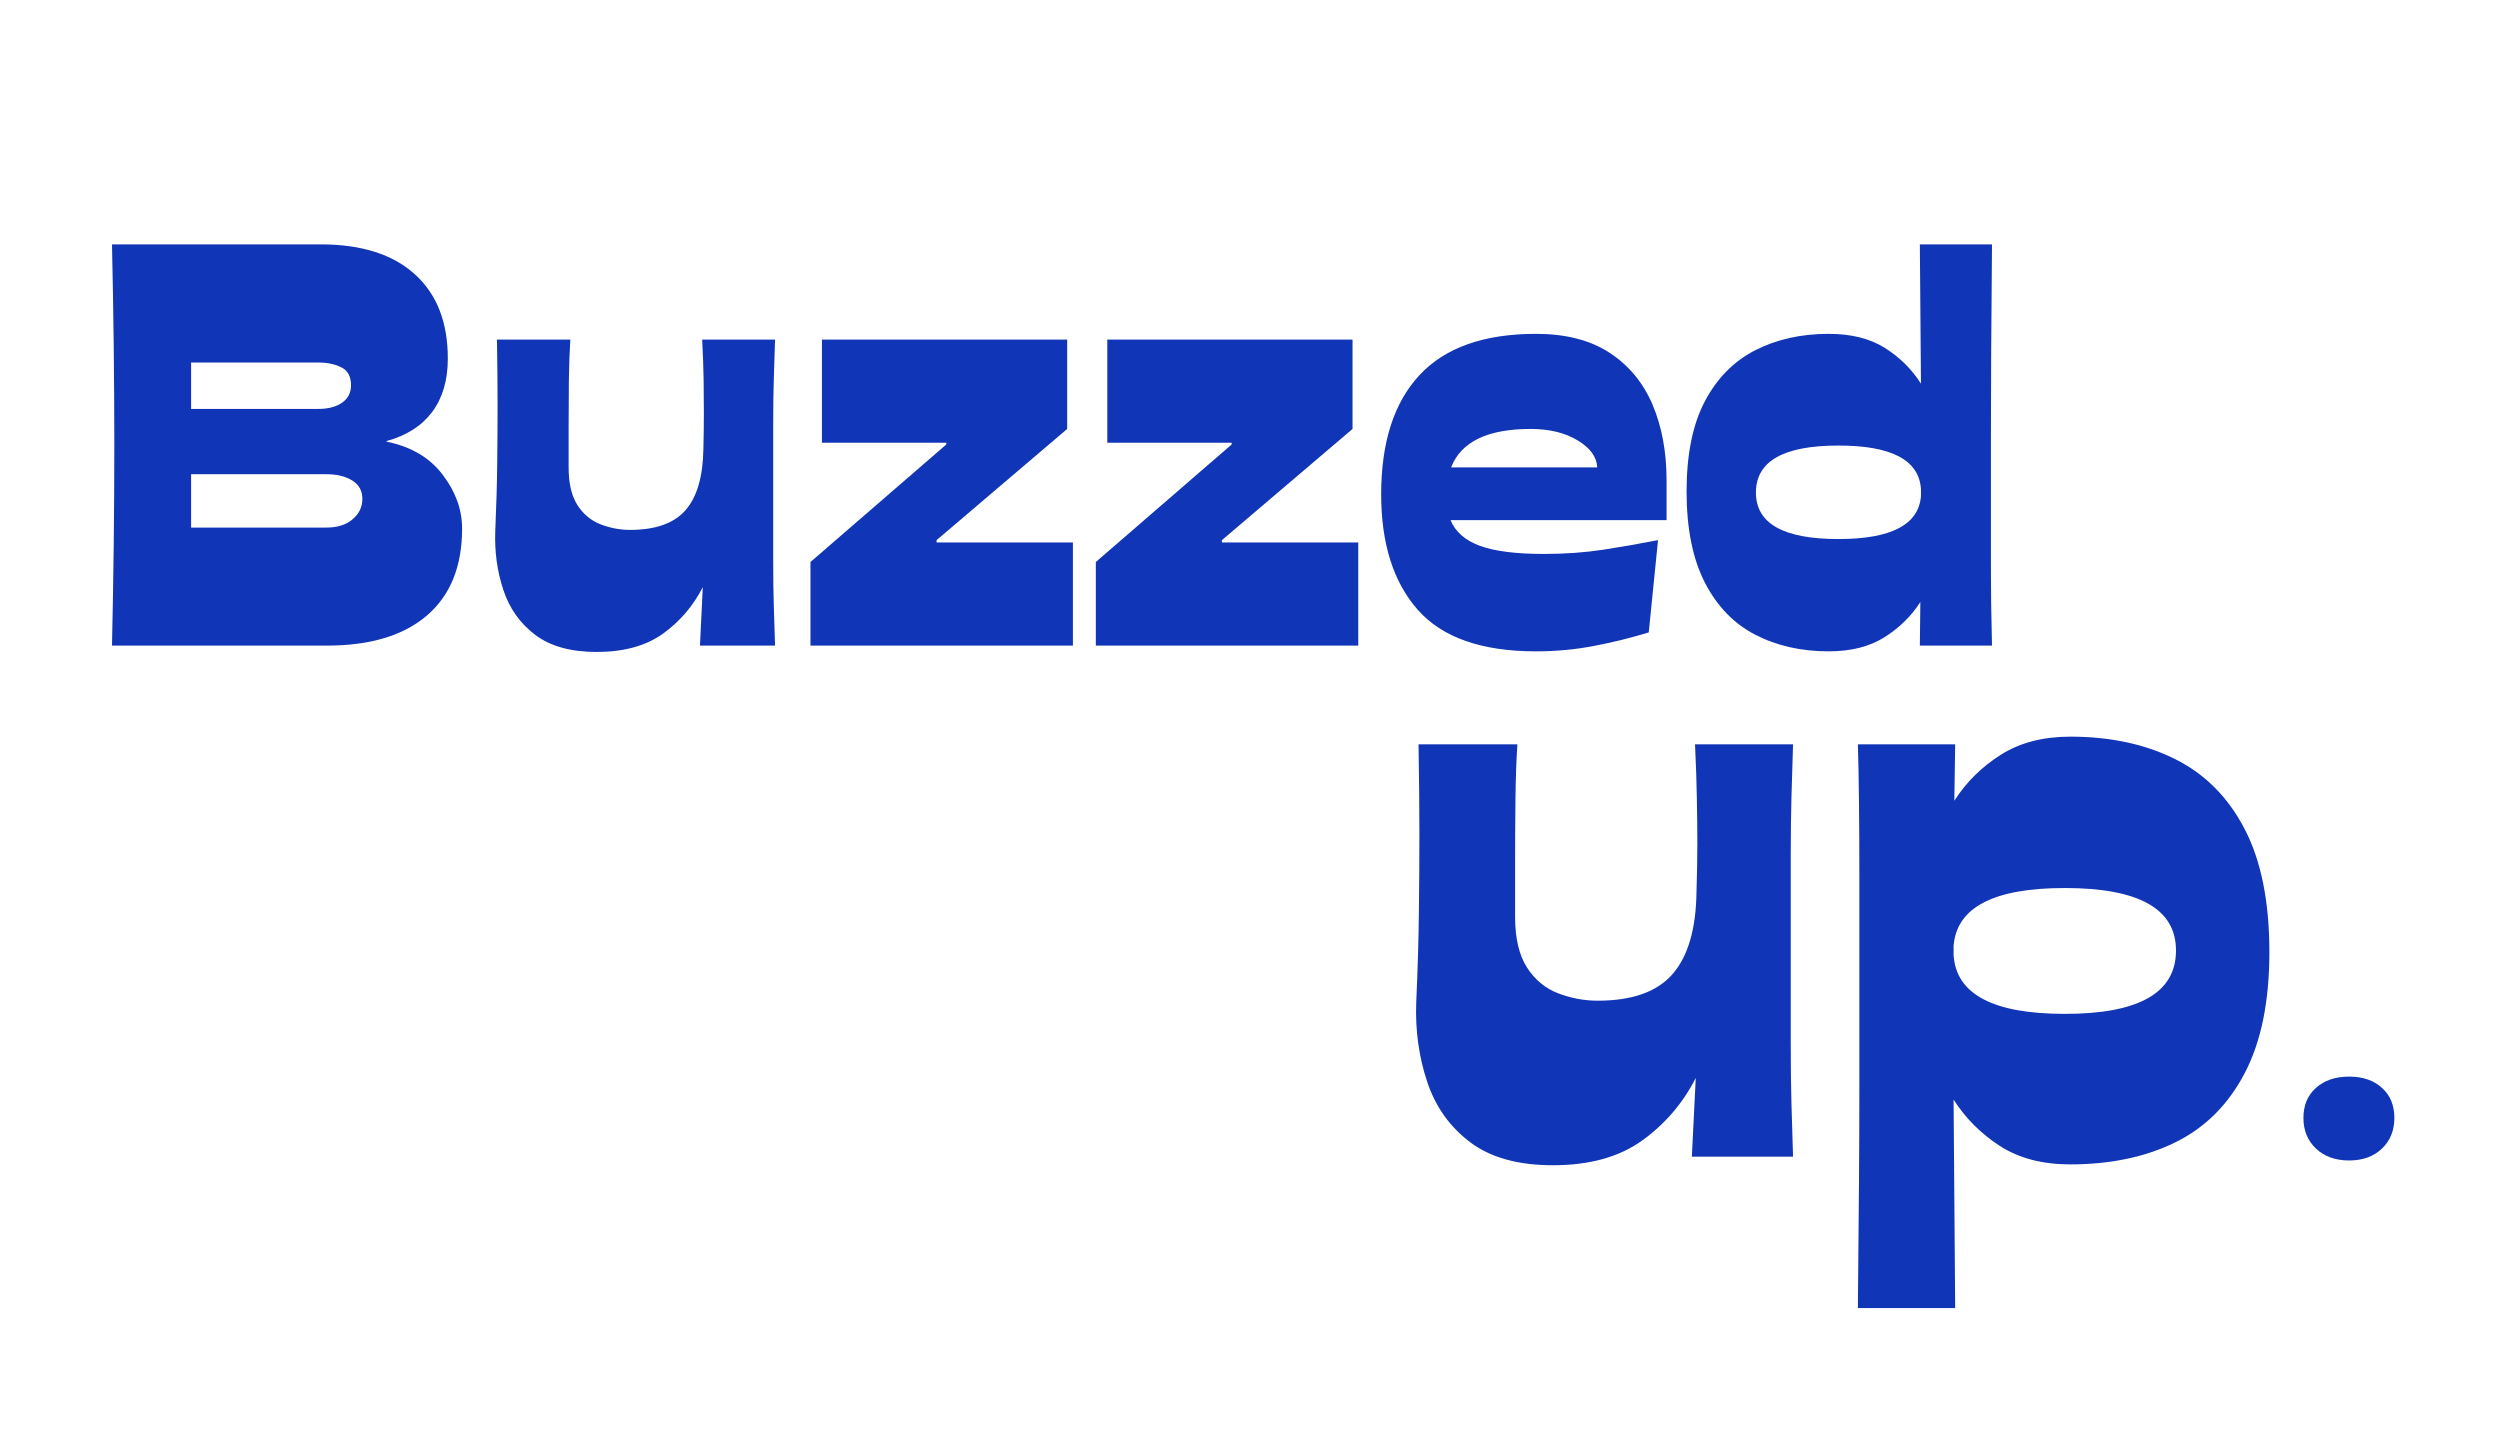
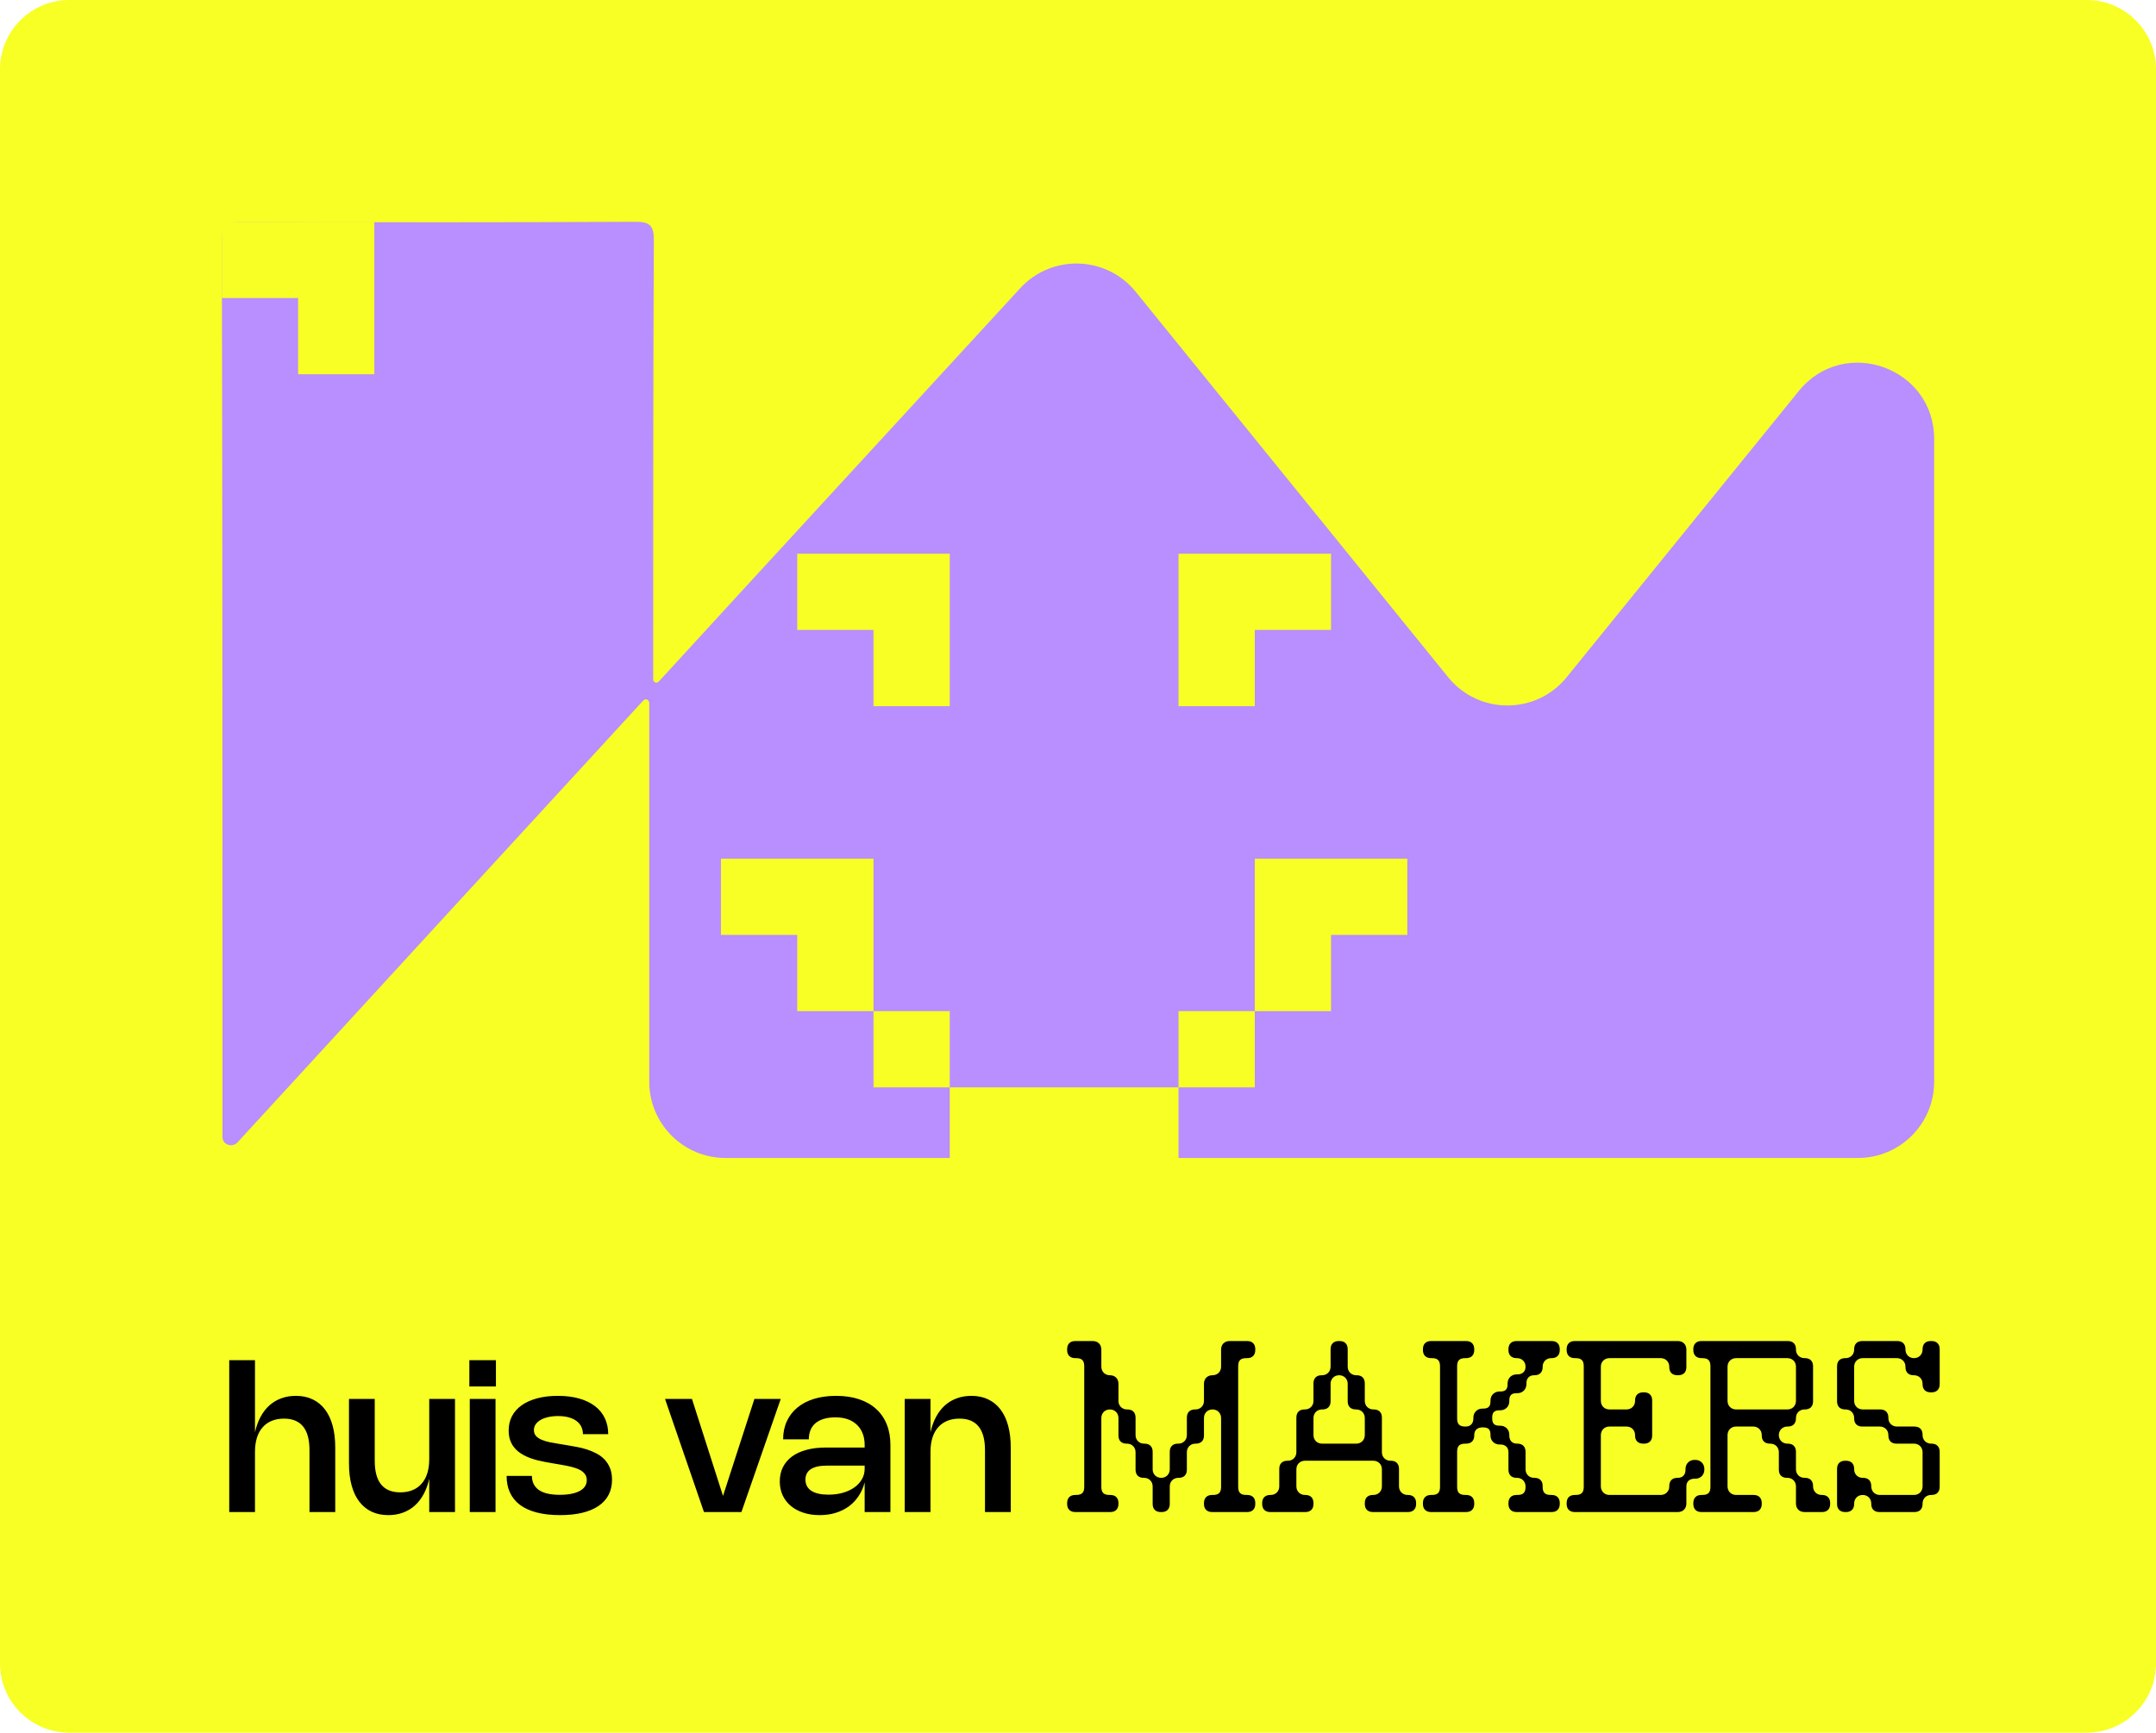
- <svg xmlns="http://www.w3.org/2000/svg" width="320" height="185" viewBox="8 106 320 185" preserveAspectRatio="xMidYMid meet" version="1.0">
-   <defs>
-     <g />
-     <clipPath id="3680de41d1">
-       <rect x="0" width="250" y="0" height="92" />
-     </clipPath>
-     <clipPath id="7bb8ec2561">
-       <rect x="0" width="117" y="0" height="124" />
-     </clipPath>
-     <clipPath id="6a9d308880">
-       <rect x="0" width="17" y="0" height="75" />
-     </clipPath>
-   </defs>
-   <g transform="matrix(1, 0, 0, 1, 18, 116)">
-     <g clip-path="url(#3680de41d1)">
-       <g fill="#1035b6" fill-opacity="1">
-         <g transform="translate(0.664163, 72.63838)">
-           <g>
-             <path d="M 3.672 0 C 3.766 -4.207 3.836 -8.445 3.891 -12.719 C 3.941 -17 3.969 -21.316 3.969 -25.672 C 3.969 -29.879 3.941 -34.16 3.891 -38.516 C 3.836 -42.867 3.766 -47.148 3.672 -51.359 L 30.375 -51.359 C 35.602 -51.359 39.625 -50.082 42.438 -47.531 C 45.25 -44.988 46.656 -41.395 46.656 -36.75 C 46.656 -33.969 45.984 -31.68 44.641 -29.891 C 43.297 -28.109 41.352 -26.875 38.812 -26.188 L 38.812 -26.109 C 41.938 -25.473 44.328 -24.066 45.984 -21.891 C 47.648 -19.723 48.484 -17.414 48.484 -14.969 C 48.484 -10.125 46.977 -6.414 43.969 -3.844 C 40.969 -1.281 36.703 0 31.172 0 Z M 13.797 -15.109 L 31.109 -15.109 C 32.523 -15.109 33.645 -15.461 34.469 -16.172 C 35.301 -16.879 35.719 -17.75 35.719 -18.781 C 35.719 -19.812 35.289 -20.594 34.438 -21.125 C 33.582 -21.664 32.473 -21.938 31.109 -21.938 L 13.797 -21.938 Z M 13.797 -30.297 L 30.078 -30.297 C 31.348 -30.297 32.363 -30.562 33.125 -31.094 C 33.883 -31.633 34.266 -32.375 34.266 -33.312 C 34.266 -34.438 33.859 -35.203 33.047 -35.609 C 32.242 -36.023 31.254 -36.234 30.078 -36.234 L 13.797 -36.234 Z M 13.797 -30.297 " />
-           </g>
-         </g>
-       </g>
-       <g fill="#1035b6" fill-opacity="1">
-         <g transform="translate(50.61131, 72.63838)">
-           <g>
-             <path d="M 38.594 -39.172 C 38.539 -37.516 38.488 -35.852 38.438 -34.188 C 38.383 -32.52 38.359 -30.551 38.359 -28.281 C 38.359 -26.008 38.359 -23.113 38.359 -19.594 C 38.359 -16.07 38.359 -13.172 38.359 -10.891 C 38.359 -8.617 38.383 -6.66 38.438 -5.016 C 38.488 -3.379 38.539 -1.707 38.594 0 L 28.984 0 L 29.344 -7.484 C 28.125 -5.086 26.426 -3.102 24.25 -1.531 C 22.07 0.031 19.242 0.812 15.766 0.812 C 12.441 0.812 9.812 0.078 7.875 -1.391 C 5.945 -2.859 4.594 -4.773 3.812 -7.141 C 3.031 -9.516 2.688 -12 2.781 -14.594 C 2.926 -17.926 3.008 -20.836 3.031 -23.328 C 3.062 -25.816 3.078 -28.297 3.078 -30.766 C 3.078 -33.242 3.051 -36.047 3 -39.172 L 12.391 -39.172 C 12.297 -37.703 12.234 -35.953 12.203 -33.922 C 12.18 -31.898 12.172 -29.883 12.172 -27.875 C 12.172 -25.875 12.172 -24.188 12.172 -22.812 C 12.172 -20.758 12.551 -19.145 13.312 -17.969 C 14.07 -16.801 15.062 -15.984 16.281 -15.516 C 17.508 -15.047 18.758 -14.812 20.031 -14.812 C 23.301 -14.812 25.672 -15.656 27.141 -17.344 C 28.609 -19.031 29.367 -21.633 29.422 -25.156 C 29.461 -26.82 29.484 -28.336 29.484 -29.703 C 29.484 -31.078 29.473 -32.508 29.453 -34 C 29.43 -35.488 29.367 -37.211 29.266 -39.172 Z M 38.594 -39.172 " />
-           </g>
-         </g>
-       </g>
-       <g fill="#1035b6" fill-opacity="1">
-         <g transform="translate(92.27066, 72.63838)">
-           <g>
-             <path d="M 1.469 0 L 1.469 -10.703 L 18.859 -25.75 L 18.859 -25.969 L 2.938 -25.969 L 2.938 -39.172 L 34.328 -39.172 L 34.328 -27.734 L 17.609 -13.5 L 17.609 -13.203 L 35.062 -13.203 L 35.062 0 Z M 1.469 0 " />
-           </g>
-         </g>
-       </g>
-       <g fill="#1035b6" fill-opacity="1">
-         <g transform="translate(128.7959, 72.63838)">
-           <g>
-             <path d="M 1.469 0 L 1.469 -10.703 L 18.859 -25.75 L 18.859 -25.969 L 2.938 -25.969 L 2.938 -39.172 L 34.328 -39.172 L 34.328 -27.734 L 17.609 -13.5 L 17.609 -13.203 L 35.062 -13.203 L 35.062 0 Z M 1.469 0 " />
-           </g>
-         </g>
-       </g>
-       <g fill="#1035b6" fill-opacity="1">
-         <g transform="translate(165.3211, 72.63838)">
-           <g>
-             <path d="M 21.281 0.734 C 14.332 0.734 9.289 -1.035 6.156 -4.578 C 3.031 -8.129 1.469 -13.055 1.469 -19.359 C 1.469 -26.016 3.102 -31.102 6.375 -34.625 C 9.656 -38.145 14.625 -39.906 21.281 -39.906 C 25.094 -39.906 28.234 -39.098 30.703 -37.484 C 33.172 -35.867 35.004 -33.656 36.203 -30.844 C 37.398 -28.031 38 -24.789 38 -21.125 L 38 -16.062 L 10.344 -16.062 C 10.977 -14.551 12.238 -13.453 14.125 -12.766 C 16.008 -12.078 18.734 -11.734 22.297 -11.734 C 24.992 -11.734 27.539 -11.914 29.938 -12.281 C 32.332 -12.656 34.656 -13.062 36.906 -13.5 L 35.719 -1.688 C 33.469 -1 31.145 -0.426 28.75 0.031 C 26.352 0.5 23.863 0.734 21.281 0.734 Z M 10.422 -22.812 L 29.125 -22.812 C 29.07 -24.133 28.238 -25.285 26.625 -26.266 C 25.008 -27.242 23.004 -27.734 20.609 -27.734 C 15.086 -27.734 11.691 -26.094 10.422 -22.812 Z M 10.422 -22.812 " />
-           </g>
-         </g>
-       </g>
-       <g fill="#1035b6" fill-opacity="1">
-         <g transform="translate(204.4134, 72.63838)">
-           <g>
-             <path d="M 19.656 0.734 C 16.133 0.734 13.004 0.023 10.266 -1.391 C 7.523 -2.805 5.375 -5.031 3.812 -8.062 C 2.25 -11.102 1.469 -14.992 1.469 -19.734 C 1.469 -24.473 2.25 -28.32 3.812 -31.281 C 5.375 -34.238 7.523 -36.414 10.266 -37.812 C 13.004 -39.207 16.133 -39.906 19.656 -39.906 C 22.539 -39.906 24.938 -39.305 26.844 -38.109 C 28.75 -36.91 30.289 -35.383 31.469 -33.531 L 31.328 -51.359 L 40.562 -51.359 C 40.52 -45.578 40.484 -40.691 40.453 -36.703 C 40.43 -32.723 40.422 -29.023 40.422 -25.609 C 40.422 -23.891 40.422 -21.867 40.422 -19.547 C 40.422 -17.223 40.422 -14.836 40.422 -12.391 C 40.422 -9.953 40.43 -7.645 40.453 -5.469 C 40.484 -3.289 40.52 -1.469 40.562 0 L 31.328 0 L 31.391 -5.578 C 30.223 -3.766 28.688 -2.258 26.781 -1.062 C 24.875 0.133 22.5 0.734 19.656 0.734 Z M 10.344 -19.594 C 10.344 -15.625 13.863 -13.641 20.906 -13.641 C 27.656 -13.641 31.176 -15.473 31.469 -19.141 L 31.469 -20.031 C 31.227 -23.75 27.707 -25.609 20.906 -25.609 C 13.863 -25.609 10.344 -23.602 10.344 -19.594 Z M 10.344 -19.594 " />
-           </g>
-         </g>
-       </g>
-     </g>
-   </g>
-   <g transform="matrix(1, 0, 0, 1, 185, 157)">
-     <g clip-path="url(#7bb8ec2561)">
-       <g fill="#1035b6" fill-opacity="1">
-         <g transform="translate(0.526101, 97.05735)">
-           <g>
-             <path d="M 51.984 -52.781 C 51.922 -50.531 51.852 -48.285 51.781 -46.047 C 51.719 -43.805 51.688 -41.156 51.688 -38.094 C 51.688 -35.031 51.688 -31.129 51.688 -26.391 C 51.688 -21.641 51.688 -17.734 51.688 -14.672 C 51.688 -11.609 51.719 -8.973 51.781 -6.766 C 51.852 -4.555 51.922 -2.301 51.984 0 L 39.031 0 L 39.531 -10.078 C 37.883 -6.848 35.594 -4.176 32.656 -2.062 C 29.727 0.039 25.926 1.094 21.25 1.094 C 16.77 1.094 13.227 0.102 10.625 -1.875 C 8.02 -3.852 6.191 -6.438 5.141 -9.625 C 4.086 -12.82 3.625 -16.172 3.75 -19.672 C 3.945 -24.148 4.062 -28.066 4.094 -31.422 C 4.133 -34.785 4.156 -38.129 4.156 -41.453 C 4.156 -44.785 4.117 -48.562 4.047 -52.781 L 16.703 -52.781 C 16.566 -50.801 16.484 -48.441 16.453 -45.703 C 16.422 -42.973 16.406 -40.254 16.406 -37.547 C 16.406 -34.848 16.406 -32.578 16.406 -30.734 C 16.406 -27.961 16.914 -25.785 17.938 -24.203 C 18.957 -22.629 20.289 -21.531 21.938 -20.906 C 23.582 -20.281 25.266 -19.969 26.984 -19.969 C 31.391 -19.969 34.582 -21.102 36.562 -23.375 C 38.539 -25.645 39.562 -29.148 39.625 -33.891 C 39.695 -36.141 39.734 -38.188 39.734 -40.031 C 39.734 -41.875 39.711 -43.801 39.672 -45.812 C 39.641 -47.82 39.562 -50.145 39.438 -52.781 Z M 51.984 -52.781 " />
-           </g>
-         </g>
-       </g>
-       <g fill="#1035b6" fill-opacity="1">
-         <g transform="translate(56.65308, 97.05735)">
-           <g>
-             <path d="M 31.328 -53.766 C 36.461 -53.766 40.941 -52.805 44.766 -50.891 C 48.586 -48.984 51.551 -46.004 53.656 -41.953 C 55.77 -37.898 56.828 -32.645 56.828 -26.188 C 56.828 -19.863 55.77 -14.691 53.656 -10.672 C 51.551 -6.648 48.586 -3.703 44.766 -1.828 C 40.941 0.047 36.461 0.984 31.328 0.984 C 27.766 0.984 24.766 0.195 22.328 -1.375 C 19.891 -2.957 17.914 -4.938 16.406 -7.312 L 16.609 19.375 L 4.156 19.375 C 4.219 13.176 4.266 7.836 4.297 3.359 C 4.328 -1.117 4.344 -5.086 4.344 -8.547 C 4.344 -12.004 4.344 -15.25 4.344 -18.281 C 4.344 -20.582 4.344 -23.297 4.344 -26.422 C 4.344 -29.555 4.344 -32.77 4.344 -36.062 C 4.344 -39.363 4.328 -42.477 4.297 -45.406 C 4.266 -48.344 4.219 -50.801 4.156 -52.781 L 16.609 -52.781 L 16.5 -45.562 C 18.02 -47.938 20 -49.895 22.438 -51.438 C 24.875 -52.988 27.836 -53.766 31.328 -53.766 Z M 16.406 -25.797 C 16.738 -20.785 21.484 -18.281 30.641 -18.281 C 40.129 -18.281 44.875 -20.984 44.875 -26.391 C 44.875 -31.723 40.129 -34.391 30.641 -34.391 C 21.547 -34.391 16.801 -31.922 16.406 -26.984 Z M 16.406 -25.797 " />
-           </g>
-         </g>
-       </g>
-     </g>
-   </g>
-   <g transform="matrix(1, 0, 0, 1, 301, 195)">
-     <g clip-path="url(#6a9d308880)">
-       <g fill="#1035b6" fill-opacity="1">
-         <g transform="translate(0.35476, 58.75871)">
-           <g>
-             <path d="M 7.328 0.781 C 5.578 0.781 4.164 0.273 3.094 -0.734 C 2.02 -1.754 1.484 -3.062 1.484 -4.656 C 1.484 -6.281 2.02 -7.566 3.094 -8.516 C 4.164 -9.473 5.578 -9.953 7.328 -9.953 C 9.078 -9.953 10.477 -9.473 11.531 -8.516 C 12.594 -7.566 13.125 -6.281 13.125 -4.656 C 13.125 -3.062 12.594 -1.754 11.531 -0.734 C 10.477 0.273 9.078 0.781 7.328 0.781 Z M 7.328 0.781 " />
-           </g>
-         </g>
-       </g>
-     </g>
-   </g>
+ <svg xmlns="http://www.w3.org/2000/svg" width="311" height="250" viewBox="0 0 311 250" fill="none">
+   <rect width="311" height="250" rx="10" fill="#F8FF24" />
+   <path d="M93.335 100.926C93.113 100.835 92.903 100.952 92.741 101.129C73.387 122.194 54.032 143.261 34.252 164.835C33.513 165.641 32.094 165.169 32.094 164.075V164.075C32.094 120.926 32.094 77.776 32 34.627C32 32.563 32.566 32 34.64 32C53.683 32.094 72.632 32.094 91.676 32C93.75 32 94.316 32.563 94.316 34.627C94.221 54.982 94.221 75.243 94.221 95.599C94.221 96.441 94.221 97.207 94.221 98.034C94.221 98.209 94.32 98.368 94.477 98.446V98.446C94.66 98.537 94.882 98.496 95.021 98.345C112.352 79.417 129.752 60.557 147.162 41.589C151.705 36.639 159.587 36.875 163.819 42.093C178.832 60.602 193.783 79.056 208.895 97.713C213.296 103.147 221.584 103.149 225.987 97.717C237.133 83.967 248.27 70.226 259.476 56.417C266 48.376 279 52.991 279 63.346C279 94.36 279 125.189 279 156.077C279 162.152 274.075 167.077 268 167.077C213.655 167.077 159.293 167.077 104.656 167.077C98.581 167.077 93.656 162.152 93.656 156.077C93.656 137.889 93.656 119.657 93.656 101.49C93.656 101.261 93.547 101.012 93.335 100.926V100.926Z" fill="#B98EFF" />
+   <path d="M126 101.889H137V90.889V79.889H126H115V90.889H126V101.889Z" fill="#F8FF24" />
+   <path d="M43 54H54V43V32H43H32V43H43V54Z" fill="#F8FF24" />
+   <path d="M181 90.889H192V79.889H181H170V90.889V101.889H181V90.889Z" fill="#F8FF24" />
+   <path d="M137 145.889H126V156.889H137V145.889Z" fill="#F8FF24" />
+   <path d="M148 156.889H137V167.889H148H159H170V156.889H159H148Z" fill="#F8FF24" />
+   <path d="M181 145.889H170V156.889H181V145.889Z" fill="#F8FF24" />
+   <path d="M126 123.889H115H104V134.889H115V145.889H126V134.889V123.889Z" fill="#F8FF24" />
+   <path d="M181 123.889V134.889V145.889H192V134.889H203V123.889H192H181Z" fill="#F8FF24" />
+   <path d="M36.782 218.164H33.066V196.254H36.782V206.654C36.969 205.82 37.238 205.077 37.589 204.426C37.939 203.775 38.363 203.224 38.862 202.775C39.365 202.326 39.937 201.986 40.579 201.754C41.22 201.517 41.921 201.399 42.681 201.399C43.584 201.399 44.386 201.566 45.087 201.902C45.792 202.232 46.387 202.716 46.871 203.353C47.359 203.989 47.729 204.771 47.981 205.699C48.233 206.622 48.358 207.675 48.358 208.86V218.164H44.643V209.23C44.643 206.2 43.416 204.685 40.964 204.685C40.307 204.685 39.72 204.791 39.202 205.003C38.684 205.215 38.245 205.526 37.885 205.936C37.524 206.341 37.251 206.839 37.063 207.431C36.876 208.023 36.782 208.702 36.782 209.467V218.164ZM61.917 201.843H65.633V218.164H61.917V213.353C61.734 214.187 61.465 214.929 61.11 215.581C60.76 216.232 60.333 216.782 59.83 217.231C59.331 217.68 58.761 218.021 58.12 218.253C57.478 218.49 56.778 218.608 56.018 218.608C55.115 218.608 54.31 218.443 53.605 218.112C52.904 217.777 52.309 217.291 51.821 216.654C51.337 216.017 50.969 215.238 50.718 214.315C50.466 213.387 50.34 212.331 50.34 211.147V201.843H54.056V210.777C54.056 213.807 55.282 215.322 57.735 215.322C58.396 215.322 58.986 215.216 59.504 215.003C60.022 214.791 60.459 214.483 60.814 214.078C61.174 213.669 61.448 213.168 61.636 212.576C61.823 211.978 61.917 211.3 61.917 210.54V201.843ZM71.538 200.044H67.704V196.254H71.538V200.044ZM71.479 218.164H67.763V201.843H71.479V218.164ZM80.458 201.399C81.612 201.399 82.641 201.527 83.544 201.783C84.447 202.04 85.21 202.408 85.832 202.886C86.453 203.365 86.925 203.945 87.245 204.626C87.571 205.307 87.734 206.074 87.734 206.928H84.085C84.085 206.528 84.006 206.168 83.848 205.847C83.695 205.526 83.465 205.252 83.159 205.026C82.858 204.799 82.486 204.623 82.042 204.5C81.598 204.377 81.084 204.315 80.502 204.315C79.984 204.315 79.51 204.364 79.081 204.463C78.656 204.557 78.291 204.692 77.985 204.87C77.68 205.048 77.44 205.26 77.267 205.507C77.1 205.753 77.016 206.027 77.016 206.328C77.016 206.684 77.119 206.975 77.327 207.202C77.539 207.424 77.818 207.606 78.163 207.749C78.508 207.893 78.898 208.009 79.333 208.097C79.772 208.181 80.218 208.26 80.672 208.334L81.76 208.512C82.21 208.586 82.681 208.67 83.174 208.764C83.668 208.852 84.156 208.973 84.64 209.126C85.123 209.279 85.585 209.472 86.024 209.704C86.463 209.931 86.851 210.217 87.186 210.562C87.522 210.908 87.788 211.322 87.986 211.806C88.183 212.284 88.282 212.852 88.282 213.508C88.282 214.322 88.119 215.045 87.793 215.677C87.467 216.309 86.986 216.842 86.35 217.276C85.718 217.71 84.936 218.041 84.003 218.268C83.071 218.495 81.997 218.608 80.783 218.608C79.515 218.608 78.4 218.482 77.438 218.231C76.475 217.984 75.671 217.621 75.025 217.143C74.378 216.659 73.892 216.067 73.566 215.366C73.241 214.66 73.078 213.854 73.078 212.946H76.727C76.727 213.824 77.058 214.5 77.719 214.974C78.38 215.443 79.394 215.677 80.761 215.677C81.368 215.677 81.911 215.63 82.39 215.536C82.873 215.443 83.28 215.307 83.611 215.129C83.947 214.952 84.201 214.732 84.373 214.47C84.551 214.209 84.64 213.91 84.64 213.575C84.64 213.308 84.591 213.076 84.492 212.879C84.393 212.682 84.252 212.509 84.07 212.361C83.892 212.208 83.68 212.08 83.433 211.976C83.187 211.867 82.915 211.774 82.619 211.695C82.323 211.611 82.007 211.537 81.672 211.473C81.341 211.408 81.001 211.347 80.65 211.288L79.555 211.103C79.249 211.048 78.925 210.989 78.585 210.925C78.249 210.861 77.906 210.787 77.556 210.703C77.211 210.614 76.868 210.51 76.527 210.392C76.187 210.269 75.861 210.123 75.55 209.955C75.239 209.787 74.951 209.595 74.684 209.378C74.423 209.156 74.193 208.902 73.996 208.615C73.803 208.324 73.65 207.996 73.537 207.631C73.428 207.266 73.374 206.856 73.374 206.402C73.374 205.632 73.534 204.939 73.855 204.322C74.181 203.705 74.65 203.182 75.261 202.753C75.873 202.319 76.616 201.986 77.49 201.754C78.368 201.517 79.357 201.399 80.458 201.399ZM112.62 201.843L106.95 218.164H101.547L95.929 201.843H99.815L104.293 215.84L108.823 201.843H112.62ZM112.964 207.675C112.964 206.713 113.141 205.845 113.497 205.07C113.852 204.295 114.358 203.636 115.014 203.094C115.675 202.546 116.477 202.126 117.42 201.835C118.367 201.544 119.428 201.399 120.602 201.399C121.831 201.399 122.929 201.559 123.896 201.88C124.868 202.2 125.69 202.664 126.361 203.271C127.037 203.878 127.553 204.621 127.908 205.499C128.264 206.378 128.441 207.372 128.441 208.482V218.164H124.725V213.886C124.533 214.616 124.242 215.275 123.852 215.862C123.467 216.444 122.996 216.94 122.438 217.35C121.881 217.754 121.246 218.065 120.536 218.282C119.83 218.5 119.063 218.608 118.234 218.608C117.37 218.608 116.583 218.49 115.873 218.253C115.167 218.021 114.562 217.693 114.059 217.268C113.556 216.844 113.166 216.333 112.89 215.736C112.618 215.134 112.482 214.468 112.482 213.738C112.482 212.978 112.633 212.297 112.934 211.695C113.235 211.093 113.667 210.582 114.229 210.162C114.797 209.743 115.488 209.422 116.302 209.2C117.116 208.973 118.034 208.86 119.055 208.86H124.725V208.482C124.725 207.865 124.629 207.313 124.437 206.824C124.244 206.331 123.965 205.911 123.6 205.566C123.24 205.22 122.801 204.956 122.283 204.774C121.765 204.591 121.18 204.5 120.528 204.5C119.867 204.5 119.292 204.576 118.804 204.729C118.32 204.877 117.92 205.09 117.605 205.366C117.289 205.642 117.054 205.975 116.901 206.365C116.748 206.755 116.672 207.192 116.672 207.675H112.964ZM119.27 211.465C118.254 211.465 117.484 211.635 116.961 211.976C116.443 212.316 116.183 212.82 116.183 213.486C116.183 214.187 116.467 214.725 117.035 215.1C117.607 215.47 118.431 215.655 119.507 215.655C120.267 215.655 120.965 215.563 121.602 215.381C122.243 215.193 122.793 214.934 123.252 214.604C123.716 214.273 124.076 213.881 124.333 213.427C124.595 212.968 124.725 212.469 124.725 211.932V211.465H119.27ZM134.222 218.164H130.506V201.843H134.222V206.654C134.41 205.82 134.679 205.077 135.029 204.426C135.379 203.775 135.804 203.224 136.302 202.775C136.805 202.326 137.378 201.986 138.019 201.754C138.661 201.517 139.362 201.399 140.122 201.399C141.025 201.399 141.826 201.566 142.527 201.902C143.233 202.232 143.827 202.716 144.311 203.353C144.8 203.989 145.17 204.771 145.421 205.699C145.673 206.622 145.799 207.675 145.799 208.86V218.164H142.083V209.23C142.083 206.2 140.857 204.685 138.404 204.685C137.748 204.685 137.161 204.791 136.643 205.003C136.124 205.215 135.685 205.526 135.325 205.936C134.965 206.341 134.691 206.839 134.503 207.431C134.316 208.023 134.222 208.702 134.222 209.467V218.164ZM178.606 214.525C178.606 215.357 178.945 215.697 179.778 215.697H179.901C180.642 215.697 181.073 216.129 181.073 216.869V216.992C181.073 217.732 180.642 218.164 179.901 218.164H174.843C174.103 218.164 173.671 217.732 173.671 216.992V216.869C173.671 216.129 174.103 215.697 174.843 215.697H174.967C175.799 215.697 176.139 215.357 176.139 214.525V204.594C176.139 203.884 175.614 203.36 174.905 203.36C174.196 203.36 173.671 203.884 173.671 204.594V207.123C173.671 207.863 173.24 208.295 172.499 208.295H172.438C171.728 208.295 171.204 208.819 171.204 209.528V212.057C171.204 212.798 170.772 213.229 170.032 213.229H169.97C169.261 213.229 168.737 213.754 168.737 214.463V216.992C168.737 217.732 168.305 218.164 167.565 218.164H167.441C166.701 218.164 166.269 217.732 166.269 216.992V214.463C166.269 213.754 165.745 213.229 165.036 213.229H164.974C164.234 213.229 163.802 212.798 163.802 212.057V209.528C163.802 208.819 163.278 208.295 162.568 208.295H162.507C161.766 208.295 161.335 207.863 161.335 207.123V204.594C161.335 203.884 160.81 203.36 160.101 203.36C159.392 203.36 158.867 203.884 158.867 204.594V214.525C158.867 215.357 159.207 215.697 160.039 215.697H160.163C160.903 215.697 161.335 216.129 161.335 216.869V216.992C161.335 217.732 160.903 218.164 160.163 218.164H155.105C154.364 218.164 153.933 217.732 153.933 216.992V216.869C153.933 216.129 154.364 215.697 155.105 215.697H155.228C156.061 215.697 156.4 215.357 156.4 214.525V197.13C156.4 196.297 156.061 195.958 155.228 195.958H155.105C154.364 195.958 153.933 195.526 153.933 194.786V194.663C153.933 193.922 154.364 193.491 155.105 193.491H157.634C158.374 193.491 158.867 193.984 158.867 194.724V197.192C158.867 197.901 159.392 198.425 160.101 198.425C160.841 198.425 161.335 198.919 161.335 199.659V202.126C161.335 202.836 161.859 203.36 162.568 203.36H162.63C163.37 203.36 163.802 203.792 163.802 204.532V207.061C163.802 207.77 164.326 208.295 165.036 208.295H165.097C165.837 208.295 166.269 208.727 166.269 209.467V211.996C166.269 212.705 166.794 213.229 167.503 213.229C168.212 213.229 168.737 212.705 168.737 211.996V209.467C168.737 208.727 169.168 208.295 169.909 208.295H169.97C170.68 208.295 171.204 207.77 171.204 207.061V204.532C171.204 203.792 171.636 203.36 172.376 203.36H172.438C173.147 203.36 173.671 202.836 173.671 202.126V199.659C173.671 198.919 174.165 198.425 174.905 198.425C175.614 198.425 176.139 197.901 176.139 197.192V194.724C176.139 193.984 176.632 193.491 177.372 193.491H179.901C180.642 193.491 181.073 193.922 181.073 194.663V194.786C181.073 195.526 180.642 195.958 179.901 195.958H179.778C178.945 195.958 178.606 196.297 178.606 197.13V214.525ZM203.038 215.697H203.1C203.84 215.697 204.272 216.129 204.272 216.869V216.992C204.272 217.732 203.84 218.164 203.1 218.164H198.042C197.302 218.164 196.87 217.732 196.87 216.992V216.869C196.87 216.129 197.302 215.697 198.042 215.697H198.104C198.813 215.697 199.337 215.172 199.337 214.463V211.996C199.337 211.286 198.813 210.762 198.104 210.762H188.234C187.525 210.762 187.001 211.286 187.001 211.996V214.463C187.001 215.172 187.525 215.697 188.234 215.697H188.296C189.036 215.697 189.468 216.129 189.468 216.869V216.992C189.468 217.732 189.036 218.164 188.296 218.164H183.238C182.498 218.164 182.066 217.732 182.066 216.992V216.869C182.066 216.129 182.498 215.697 183.238 215.697H183.3C184.009 215.697 184.533 215.172 184.533 214.463V211.934C184.533 211.194 184.965 210.762 185.705 210.762H185.767C186.476 210.762 187.001 210.238 187.001 209.528V204.532C187.001 203.792 187.432 203.36 188.173 203.36H188.234C188.944 203.36 189.468 202.836 189.468 202.126V199.597C189.468 198.857 189.9 198.425 190.64 198.425H190.702C191.411 198.425 191.935 197.901 191.935 197.192V194.663C191.935 193.922 192.367 193.491 193.107 193.491H193.231C193.971 193.491 194.403 193.922 194.403 194.663V197.192C194.403 197.901 194.927 198.425 195.636 198.425H195.698C196.438 198.425 196.87 198.857 196.87 199.597V202.126C196.87 202.836 197.394 203.36 198.104 203.36H198.165C198.906 203.36 199.337 203.792 199.337 204.532V209.528C199.337 210.238 199.862 210.762 200.571 210.762H200.633C201.373 210.762 201.805 211.194 201.805 211.934V214.463C201.805 215.172 202.329 215.697 203.038 215.697ZM195.636 208.295C196.346 208.295 196.87 207.77 196.87 207.061V204.594C196.87 203.884 196.346 203.36 195.636 203.36H195.575C194.834 203.36 194.403 202.928 194.403 202.188V199.659C194.403 198.95 193.878 198.425 193.169 198.425C192.46 198.425 191.935 198.95 191.935 199.659V202.188C191.935 202.928 191.504 203.36 190.763 203.36H190.702C189.992 203.36 189.468 203.884 189.468 204.594V207.061C189.468 207.77 189.992 208.295 190.702 208.295H195.636ZM215.248 204.532V204.655C215.248 205.396 215.556 205.704 216.296 205.704H216.42C217.16 205.704 217.715 206.259 217.715 206.999V207.123C217.715 207.801 218.085 208.295 218.825 208.295H218.887C219.627 208.295 220.059 208.727 220.059 209.467V211.996C220.059 212.705 220.583 213.229 221.293 213.229H221.354C222.095 213.229 222.526 213.661 222.526 214.401V214.525C222.526 215.357 222.866 215.697 223.698 215.697H223.822C224.562 215.697 224.994 216.129 224.994 216.869V216.992C224.994 217.732 224.562 218.164 223.822 218.164H218.764C218.024 218.164 217.592 217.732 217.592 216.992V216.869C217.592 216.129 218.024 215.697 218.764 215.697H218.887C219.72 215.697 220.059 215.357 220.059 214.525V214.463C220.059 213.754 219.535 213.229 218.825 213.229H218.764C218.024 213.229 217.592 212.798 217.592 212.057V209.528C217.592 208.788 217.098 208.418 216.42 208.418H216.296C215.556 208.418 215.001 207.863 215.001 207.123V206.999C215.001 206.259 214.693 205.951 213.952 205.951H213.829C213.151 205.951 212.657 206.321 212.657 207.061V207.123C212.657 207.863 212.225 208.295 211.485 208.295H211.362C210.529 208.295 210.19 208.634 210.19 209.467V214.525C210.19 215.357 210.529 215.697 211.362 215.697H211.485C212.225 215.697 212.657 216.129 212.657 216.869V216.992C212.657 217.732 212.225 218.164 211.485 218.164H206.427C205.687 218.164 205.255 217.732 205.255 216.992V216.869C205.255 216.129 205.687 215.697 206.427 215.697H206.55C207.383 215.697 207.722 215.357 207.722 214.525V197.13C207.722 196.297 207.383 195.958 206.55 195.958H206.427C205.687 195.958 205.255 195.526 205.255 194.786V194.663C205.255 193.922 205.687 193.491 206.427 193.491H211.485C212.225 193.491 212.657 193.922 212.657 194.663V194.786C212.657 195.526 212.225 195.958 211.485 195.958H211.362C210.529 195.958 210.19 196.297 210.19 197.13V204.655C210.19 205.488 210.529 205.827 211.362 205.827H211.423C212.164 205.827 212.534 205.334 212.534 204.655V204.532C212.534 203.792 213.089 203.237 213.829 203.237H213.952C214.693 203.237 215.001 202.928 215.001 202.188V202.065C215.001 201.325 215.556 200.769 216.296 200.769H216.42C217.16 200.769 217.468 200.461 217.468 199.721V199.597C217.468 198.857 218.024 198.302 218.764 198.302H218.887C219.566 198.302 220.059 197.932 220.059 197.192C220.059 196.482 219.535 195.958 218.825 195.958H218.764C218.024 195.958 217.592 195.526 217.592 194.786V194.663C217.592 193.922 218.024 193.491 218.764 193.491H223.822C224.562 193.491 224.994 193.922 224.994 194.663V194.786C224.994 195.526 224.562 195.958 223.822 195.958H223.76C223.051 195.958 222.526 196.482 222.526 197.192V197.253C222.526 197.994 222.095 198.425 221.354 198.425H221.293C220.553 198.425 220.182 198.919 220.182 199.597V199.721C220.182 200.461 219.627 201.016 218.887 201.016H218.764C218.024 201.016 217.715 201.325 217.715 202.065V202.188C217.715 202.928 217.16 203.483 216.42 203.483H216.296C215.556 203.483 215.248 203.792 215.248 204.532ZM244.43 210.639H244.553C245.293 210.639 245.849 211.194 245.849 211.934V212.057C245.849 212.798 245.293 213.353 244.553 213.353H244.43C243.751 213.353 243.258 213.723 243.258 214.463V216.93C243.258 217.671 242.764 218.164 242.024 218.164H227.158C226.418 218.164 225.986 217.732 225.986 216.992V216.869C225.986 216.129 226.418 215.697 227.158 215.697H227.282C228.115 215.697 228.454 215.357 228.454 214.525V197.13C228.454 196.297 228.115 195.958 227.282 195.958H227.158C226.418 195.958 225.986 195.526 225.986 194.786V194.663C225.986 193.922 226.418 193.491 227.158 193.491H242.024C242.764 193.491 243.258 193.984 243.258 194.724V197.253C243.258 197.994 242.826 198.425 242.086 198.425H241.962C241.222 198.425 240.791 197.994 240.791 197.253V197.192C240.791 196.482 240.266 195.958 239.557 195.958H232.155C231.445 195.958 230.921 196.482 230.921 197.192V202.126C230.921 202.836 231.445 203.36 232.155 203.36H234.622C235.332 203.36 235.856 202.836 235.856 202.126V202.065C235.856 201.325 236.288 200.893 237.028 200.893H237.151C237.891 200.893 238.323 201.325 238.323 202.065V207.123C238.323 207.863 237.891 208.295 237.151 208.295H237.028C236.288 208.295 235.856 207.863 235.856 207.123V207.061C235.856 206.352 235.332 205.827 234.622 205.827H232.155C231.445 205.827 230.921 206.352 230.921 207.061V214.463C230.921 215.172 231.445 215.697 232.155 215.697H239.557C240.266 215.697 240.791 215.172 240.791 214.463V214.401C240.791 213.661 241.222 213.229 241.962 213.229H242.024C242.764 213.229 243.134 212.736 243.134 212.057V211.934C243.134 211.194 243.69 210.639 244.43 210.639ZM262.765 215.697H262.827C263.567 215.697 263.999 216.129 263.999 216.869V216.992C263.999 217.732 263.567 218.164 262.827 218.164H260.298C259.558 218.164 259.064 217.671 259.064 216.93V214.463C259.064 213.754 258.54 213.229 257.831 213.229H257.769C257.029 213.229 256.597 212.798 256.597 212.057V209.528C256.597 208.819 256.073 208.295 255.363 208.295H255.302C254.561 208.295 254.13 207.863 254.13 207.123V207.061C254.13 206.352 253.605 205.827 252.896 205.827H250.429C249.719 205.827 249.195 206.352 249.195 207.061V214.463C249.195 215.172 249.719 215.697 250.429 215.697H252.958C253.698 215.697 254.13 216.129 254.13 216.869V216.992C254.13 217.732 253.698 218.164 252.958 218.164H245.432C244.692 218.164 244.26 217.732 244.26 216.992V216.869C244.26 216.129 244.692 215.697 245.432 215.697H245.556C246.388 215.697 246.728 215.357 246.728 214.525V197.13C246.728 196.297 246.388 195.958 245.556 195.958H245.432C244.692 195.958 244.26 195.526 244.26 194.786V194.663C244.26 193.922 244.692 193.491 245.432 193.491H257.892C258.632 193.491 259.064 193.922 259.064 194.663V194.724C259.064 195.434 259.589 195.958 260.298 195.958H260.36C261.1 195.958 261.532 196.39 261.532 197.13V202.188C261.532 202.928 261.1 203.36 260.36 203.36H260.298C259.589 203.36 259.064 203.884 259.064 204.594V204.655C259.064 205.396 258.632 205.827 257.892 205.827H257.831C257.121 205.827 256.597 206.352 256.597 207.061C256.597 207.77 257.121 208.295 257.831 208.295H257.892C258.632 208.295 259.064 208.727 259.064 209.467V211.996C259.064 212.705 259.589 213.229 260.298 213.229H260.36C261.1 213.229 261.532 213.661 261.532 214.401V214.463C261.532 215.172 262.056 215.697 262.765 215.697ZM250.429 203.36H257.831C258.54 203.36 259.064 202.836 259.064 202.126V197.192C259.064 196.482 258.54 195.958 257.831 195.958H250.429C249.719 195.958 249.195 196.482 249.195 197.192V202.126C249.195 202.836 249.719 203.36 250.429 203.36ZM278.5 193.491H278.624C279.364 193.491 279.796 193.922 279.796 194.663V199.721C279.796 200.461 279.364 200.893 278.624 200.893H278.5C277.76 200.893 277.328 200.461 277.328 199.721V199.659C277.328 198.95 276.804 198.425 276.095 198.425H276.033C275.293 198.425 274.861 197.994 274.861 197.253V197.192C274.861 196.482 274.337 195.958 273.627 195.958H268.693C267.983 195.958 267.459 196.482 267.459 197.192V202.126C267.459 202.836 267.983 203.36 268.693 203.36H271.222C271.962 203.36 272.394 203.792 272.394 204.532V204.594C272.394 205.303 272.918 205.827 273.627 205.827H276.156C276.896 205.827 277.328 206.259 277.328 206.999V207.061C277.328 207.77 277.853 208.295 278.562 208.295H278.624C279.364 208.295 279.796 208.727 279.796 209.467V214.525C279.796 215.265 279.364 215.697 278.624 215.697H278.562C277.853 215.697 277.328 216.221 277.328 216.93V216.992C277.328 217.732 276.896 218.164 276.156 218.164H271.098C270.358 218.164 269.926 217.732 269.926 216.992V216.93C269.926 216.221 269.402 215.697 268.693 215.697C267.983 215.697 267.459 216.221 267.459 216.93V216.992C267.459 217.732 267.027 218.164 266.287 218.164H266.164C265.423 218.164 264.992 217.732 264.992 216.992V211.934C264.992 211.194 265.423 210.762 266.164 210.762H266.287C267.027 210.762 267.459 211.194 267.459 211.934V211.996C267.459 212.705 267.983 213.229 268.693 213.229H268.754C269.494 213.229 269.926 213.661 269.926 214.401V214.463C269.926 215.172 270.451 215.697 271.16 215.697H276.095C276.804 215.697 277.328 215.172 277.328 214.463V209.528C277.328 208.819 276.804 208.295 276.095 208.295H273.566C272.825 208.295 272.394 207.863 272.394 207.123V207.061C272.394 206.352 271.869 205.827 271.16 205.827H268.631C267.891 205.827 267.459 205.396 267.459 204.655V204.594C267.459 203.884 266.935 203.36 266.225 203.36H266.164C265.423 203.36 264.992 202.928 264.992 202.188V197.13C264.992 196.39 265.423 195.958 266.164 195.958H266.225C266.935 195.958 267.459 195.434 267.459 194.724V194.663C267.459 193.922 267.891 193.491 268.631 193.491H273.689C274.429 193.491 274.861 193.922 274.861 194.663V194.724C274.861 195.434 275.385 195.958 276.095 195.958C276.804 195.958 277.328 195.434 277.328 194.724V194.663C277.328 193.922 277.76 193.491 278.5 193.491Z" fill="black" />
</svg>
